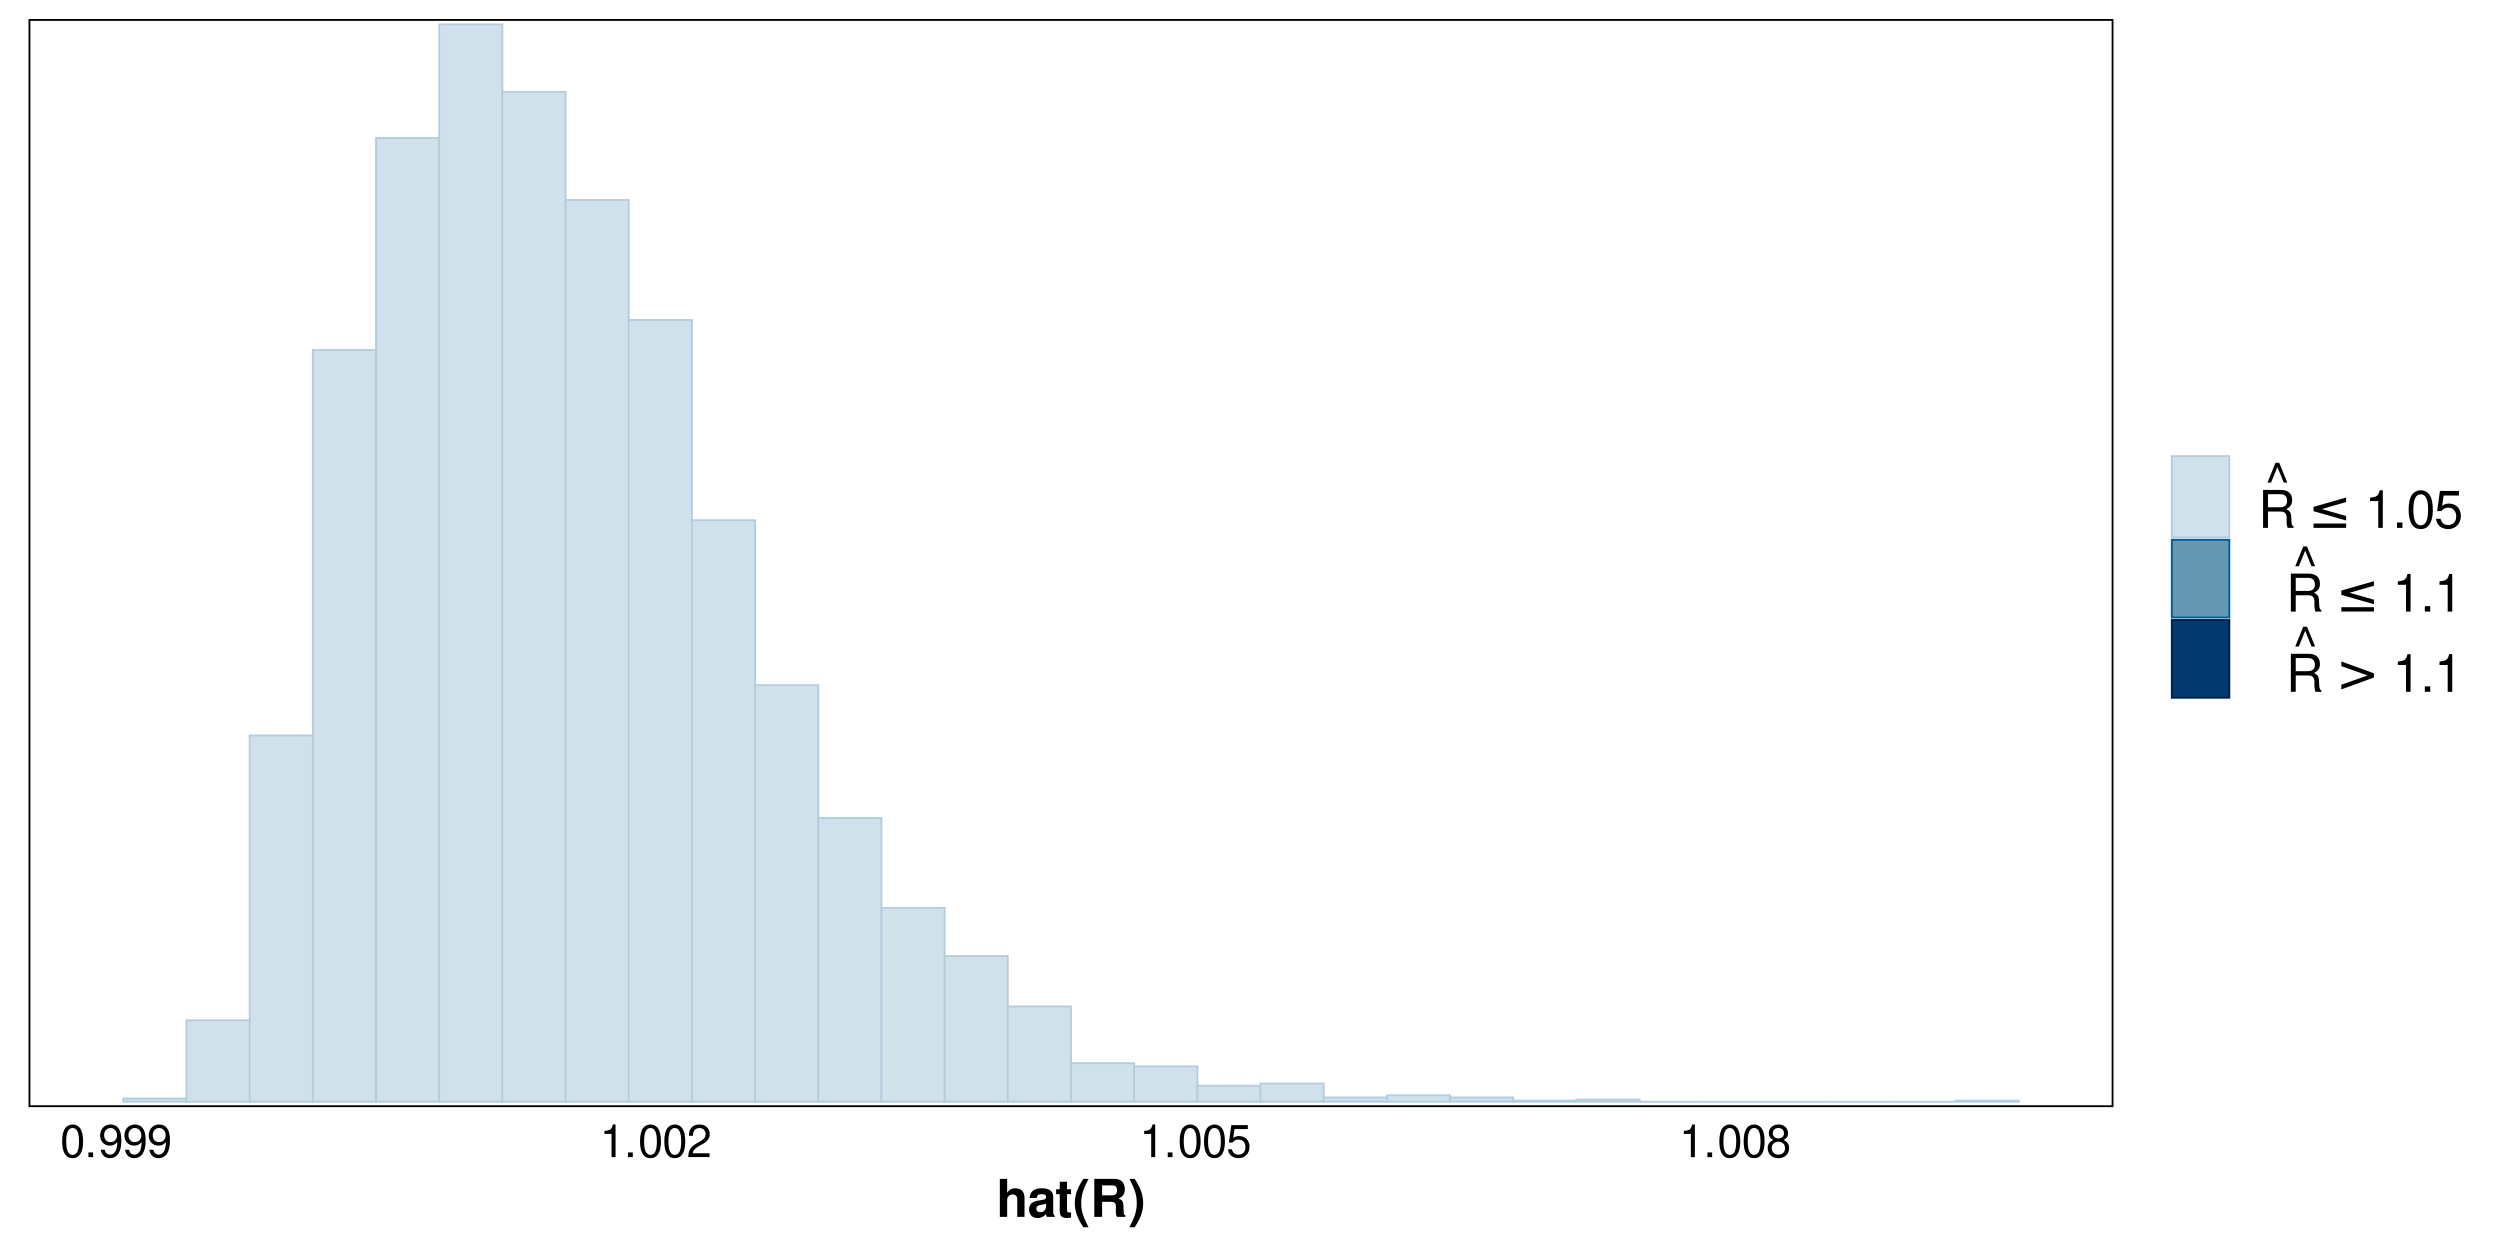
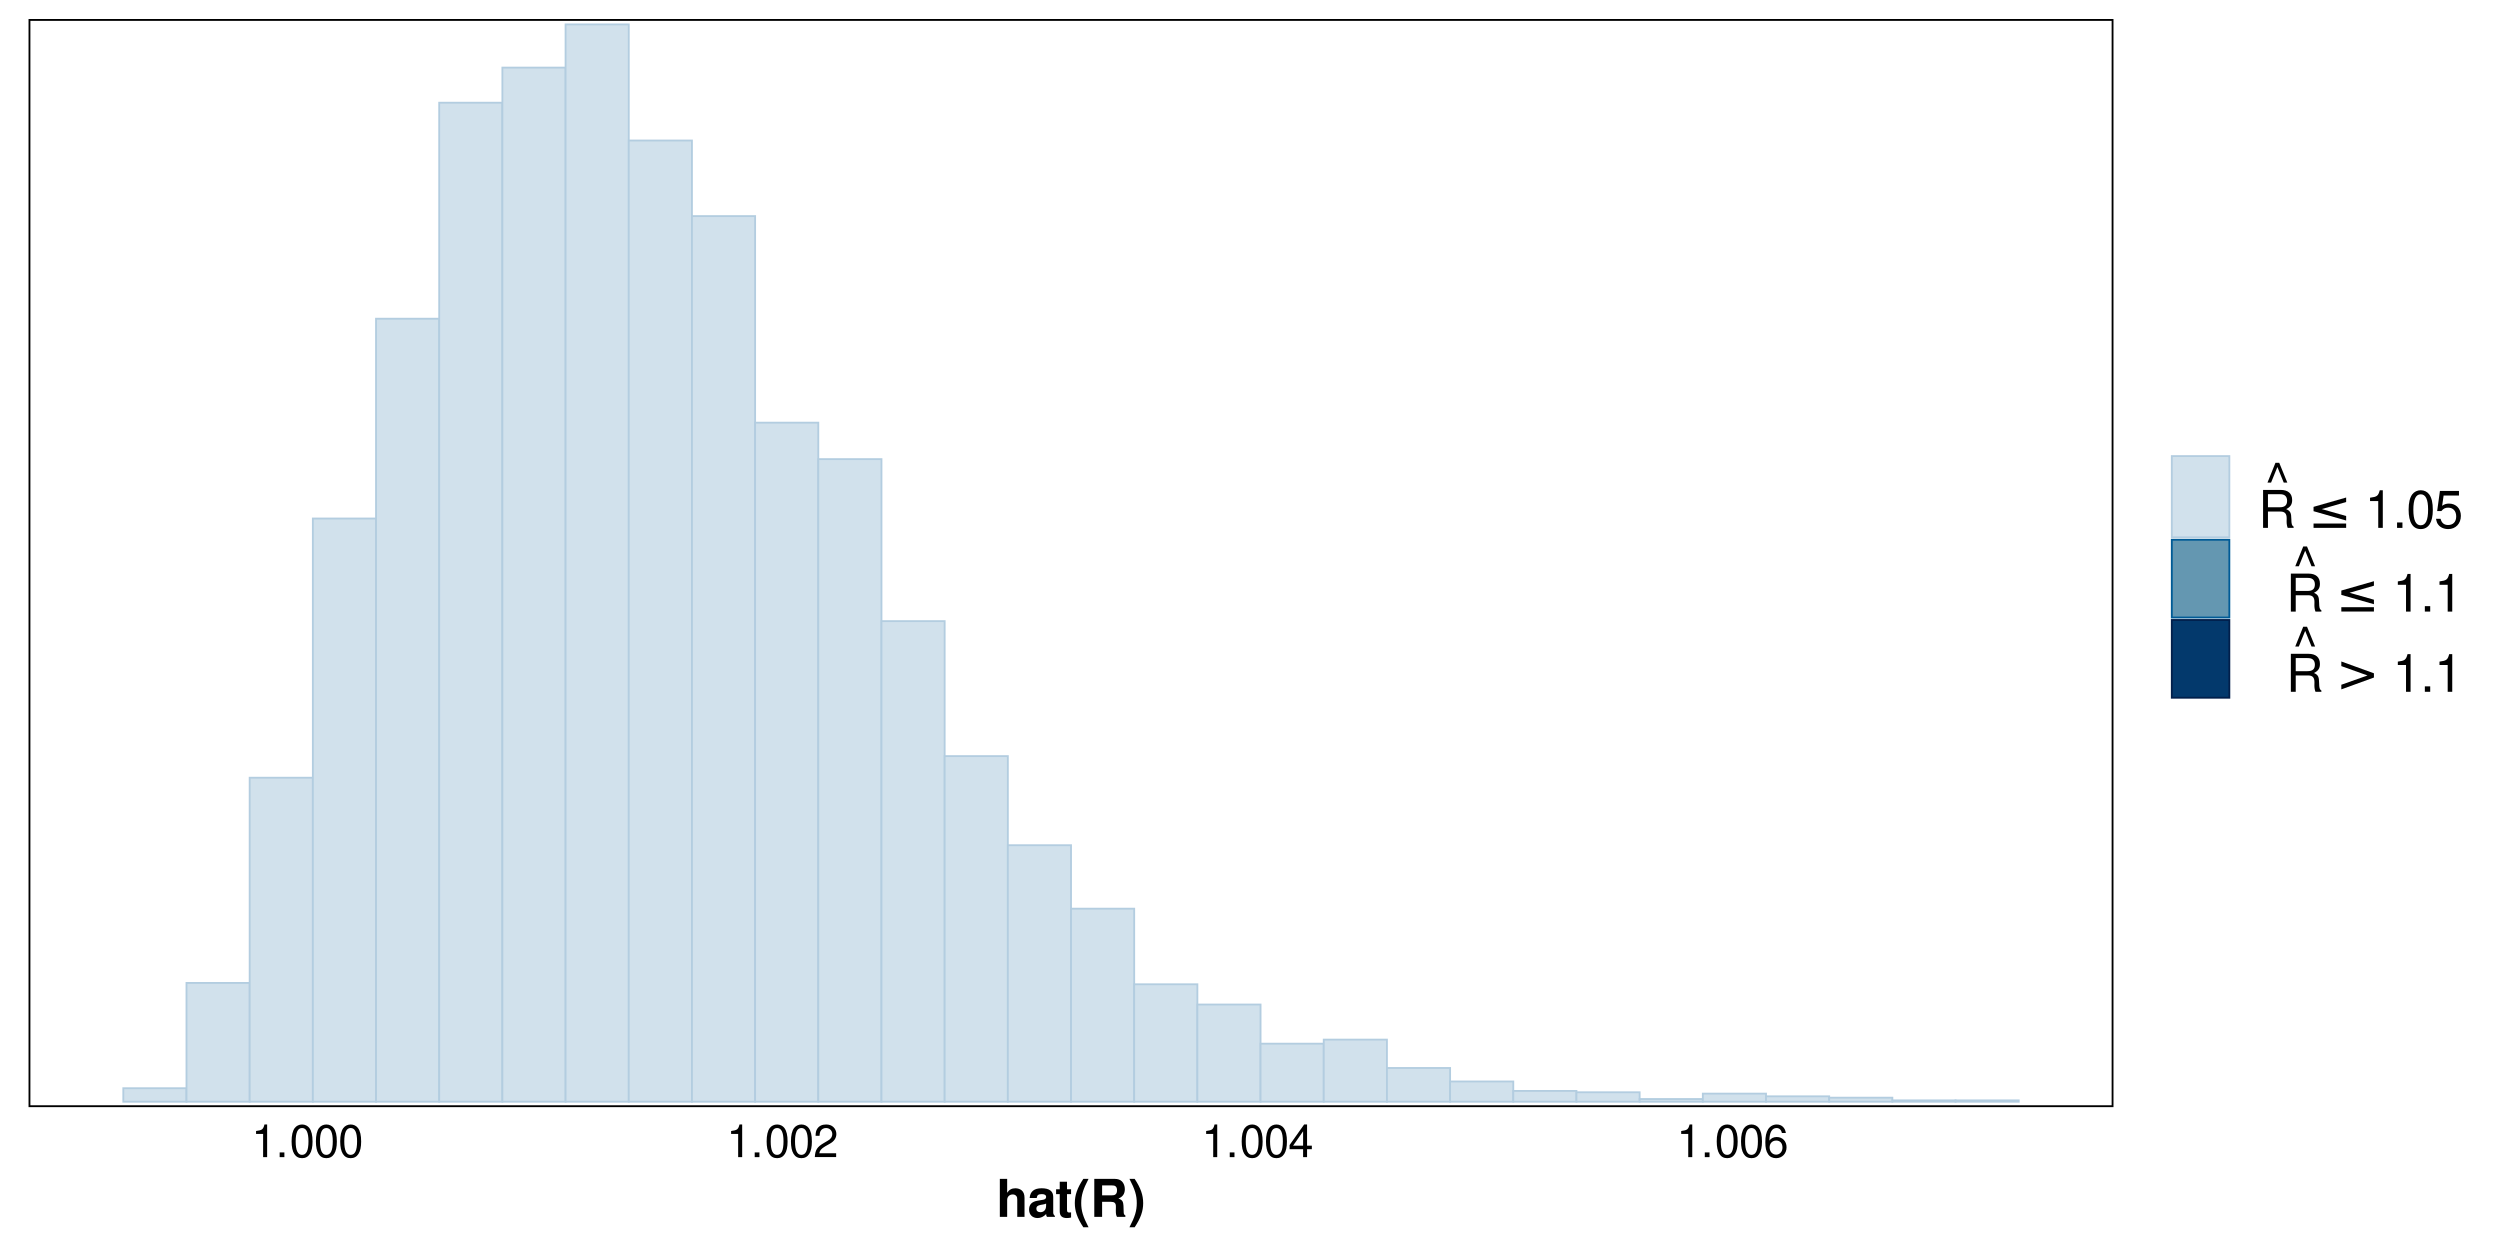
<svg xmlns="http://www.w3.org/2000/svg" xmlns:xlink="http://www.w3.org/1999/xlink" width="720pt" height="360pt" viewBox="0 0 720 360" version="1.1">
  <defs>
    <g>
      <symbol overflow="visible" id="glyph0-0">
        <path style="stroke:none;" d="" />
      </symbol>
      <symbol overflow="visible" id="glyph0-1">
-         <path style="stroke:none;" d="M 3.578 -9.406 C 2.719 -9.406 1.938 -9.016 1.453 -8.375 C 0.859 -7.547 0.562 -6.297 0.562 -4.547 C 0.562 -1.375 1.594 0.297 3.578 0.297 C 5.531 0.297 6.594 -1.375 6.594 -4.469 C 6.594 -6.297 6.312 -7.516 5.688 -8.375 C 5.219 -9.016 4.453 -9.406 3.578 -9.406 Z M 3.578 -8.391 C 4.812 -8.391 5.422 -7.125 5.422 -4.578 C 5.422 -1.891 4.828 -0.656 3.547 -0.656 C 2.344 -0.656 1.734 -1.953 1.734 -4.531 C 1.734 -7.125 2.344 -8.391 3.578 -8.391 Z M 3.578 -8.391 " />
+         <path style="stroke:none;" d="M 3.359 -6.688 L 3.359 0 L 4.516 0 L 4.516 -9.406 L 3.75 -9.406 C 3.359 -7.953 3.094 -7.766 1.328 -7.531 L 1.328 -6.688 Z M 3.359 -6.688 " />
      </symbol>
      <symbol overflow="visible" id="glyph0-2">
        <path style="stroke:none;" d="M 2.484 -1.359 L 1.125 -1.359 L 1.125 0 L 2.484 0 Z M 2.484 -1.359 " />
      </symbol>
      <symbol overflow="visible" id="glyph0-3">
-         <path style="stroke:none;" d="M 0.688 -2.141 C 0.906 -0.609 1.891 0.297 3.297 0.297 C 4.328 0.297 5.234 -0.188 5.781 -1.047 C 6.359 -1.969 6.609 -3.109 6.609 -4.812 C 6.609 -6.391 6.391 -7.391 5.844 -8.234 C 5.328 -9 4.531 -9.406 3.516 -9.406 C 1.75 -9.406 0.5 -8.094 0.5 -6.266 C 0.5 -4.531 1.656 -3.312 3.328 -3.312 C 4.203 -3.312 4.844 -3.625 5.438 -4.344 C 5.422 -2 4.688 -0.719 3.375 -0.719 C 2.578 -0.719 2.016 -1.234 1.828 -2.141 Z M 3.5 -8.391 C 4.562 -8.391 5.375 -7.5 5.375 -6.297 C 5.375 -5.141 4.594 -4.328 3.453 -4.328 C 2.359 -4.328 1.656 -5.109 1.656 -6.359 C 1.656 -7.547 2.438 -8.391 3.5 -8.391 Z M 3.5 -8.391 " />
+         <path style="stroke:none;" d="M 3.578 -9.406 C 2.719 -9.406 1.938 -9.016 1.453 -8.375 C 0.859 -7.547 0.562 -6.297 0.562 -4.547 C 0.562 -1.375 1.594 0.297 3.578 0.297 C 5.531 0.297 6.594 -1.375 6.594 -4.469 C 6.594 -6.297 6.312 -7.516 5.688 -8.375 C 5.219 -9.016 4.453 -9.406 3.578 -9.406 Z M 3.578 -8.391 C 4.812 -8.391 5.422 -7.125 5.422 -4.578 C 5.422 -1.891 4.828 -0.656 3.547 -0.656 C 2.344 -0.656 1.734 -1.953 1.734 -4.531 C 1.734 -7.125 2.344 -8.391 3.578 -8.391 Z M 3.578 -8.391 " />
      </symbol>
      <symbol overflow="visible" id="glyph0-4">
-         <path style="stroke:none;" d="M 3.359 -6.688 L 3.359 0 L 4.516 0 L 4.516 -9.406 L 3.75 -9.406 C 3.359 -7.953 3.094 -7.766 1.328 -7.531 L 1.328 -6.688 Z M 3.359 -6.688 " />
+         <path style="stroke:none;" d="M 6.578 -1.125 L 1.734 -1.125 C 1.844 -1.906 2.266 -2.406 3.391 -3.094 L 4.688 -3.828 C 5.984 -4.531 6.641 -5.5 6.641 -6.656 C 6.641 -7.438 6.328 -8.156 5.781 -8.672 C 5.234 -9.172 4.562 -9.406 3.688 -9.406 C 2.516 -9.406 1.656 -8.984 1.141 -8.172 C 0.812 -7.688 0.672 -7.094 0.656 -6.156 L 1.797 -6.156 C 1.828 -6.781 1.906 -7.156 2.062 -7.469 C 2.359 -8.047 2.969 -8.391 3.656 -8.391 C 4.688 -8.391 5.469 -7.641 5.469 -6.625 C 5.469 -5.875 5.047 -5.219 4.219 -4.766 L 3.031 -4.062 C 1.109 -2.953 0.547 -2.062 0.438 -0.016 L 6.578 -0.016 Z M 6.578 -1.125 " />
      </symbol>
      <symbol overflow="visible" id="glyph0-5">
-         <path style="stroke:none;" d="M 6.578 -1.125 L 1.734 -1.125 C 1.844 -1.906 2.266 -2.406 3.391 -3.094 L 4.688 -3.828 C 5.984 -4.531 6.641 -5.5 6.641 -6.656 C 6.641 -7.438 6.328 -8.156 5.781 -8.672 C 5.234 -9.172 4.562 -9.406 3.688 -9.406 C 2.516 -9.406 1.656 -8.984 1.141 -8.172 C 0.812 -7.688 0.672 -7.094 0.656 -6.156 L 1.797 -6.156 C 1.828 -6.781 1.906 -7.156 2.062 -7.469 C 2.359 -8.047 2.969 -8.391 3.656 -8.391 C 4.688 -8.391 5.469 -7.641 5.469 -6.625 C 5.469 -5.875 5.047 -5.219 4.219 -4.766 L 3.031 -4.062 C 1.109 -2.953 0.547 -2.062 0.438 -0.016 L 6.578 -0.016 Z M 6.578 -1.125 " />
+         <path style="stroke:none;" d="M 4.25 -2.281 L 4.25 0 L 5.391 0 L 5.391 -2.281 L 6.766 -2.281 L 6.766 -3.297 L 5.391 -3.297 L 5.391 -9.406 L 4.547 -9.406 L 0.359 -3.484 L 0.359 -2.281 Z M 4.25 -3.297 L 1.359 -3.297 L 4.25 -7.453 Z M 4.25 -3.297 " />
      </symbol>
      <symbol overflow="visible" id="glyph0-6">
-         <path style="stroke:none;" d="M 6.188 -9.219 L 1.438 -9.219 L 0.734 -4.203 L 1.797 -4.203 C 2.328 -4.844 2.766 -5.062 3.5 -5.062 C 4.734 -5.062 5.5 -4.219 5.5 -2.844 C 5.5 -1.516 4.734 -0.719 3.484 -0.719 C 2.484 -0.719 1.875 -1.219 1.594 -2.266 L 0.453 -2.266 C 0.609 -1.516 0.734 -1.141 1.016 -0.812 C 1.531 -0.109 2.469 0.297 3.516 0.297 C 5.375 0.297 6.672 -1.047 6.672 -3 C 6.672 -4.828 5.453 -6.078 3.688 -6.078 C 3.047 -6.078 2.516 -5.906 1.984 -5.516 L 2.359 -8.094 L 6.188 -8.094 Z M 6.188 -9.219 " />
-       </symbol>
-       <symbol overflow="visible" id="glyph0-7">
-         <path style="stroke:none;" d="M 5.078 -4.953 C 6.047 -5.531 6.344 -6 6.344 -6.891 C 6.344 -8.375 5.219 -9.406 3.578 -9.406 C 1.953 -9.406 0.812 -8.375 0.812 -6.906 C 0.812 -6 1.109 -5.547 2.047 -4.953 C 1 -4.422 0.484 -3.656 0.484 -2.609 C 0.484 -0.891 1.734 0.297 3.578 0.297 C 5.391 0.297 6.672 -0.891 6.672 -2.609 C 6.672 -3.656 6.156 -4.422 5.078 -4.953 Z M 3.578 -8.391 C 4.547 -8.391 5.172 -7.797 5.172 -6.859 C 5.172 -5.984 4.531 -5.391 3.578 -5.391 C 2.594 -5.391 1.969 -5.984 1.969 -6.891 C 1.969 -7.797 2.594 -8.391 3.578 -8.391 Z M 3.578 -4.438 C 4.719 -4.438 5.5 -3.672 5.5 -2.594 C 5.5 -1.453 4.734 -0.719 3.547 -0.719 C 2.438 -0.719 1.656 -1.484 1.656 -2.578 C 1.656 -3.688 2.422 -4.438 3.578 -4.438 Z M 3.578 -4.438 " />
+         <path style="stroke:none;" d="M 6.469 -6.953 C 6.25 -8.484 5.266 -9.406 3.859 -9.406 C 2.844 -9.406 1.938 -8.906 1.391 -8.062 C 0.812 -7.141 0.562 -6 0.562 -4.297 C 0.562 -2.703 0.781 -1.703 1.344 -0.875 C 1.828 -0.109 2.641 0.297 3.656 0.297 C 5.406 0.297 6.672 -1.016 6.672 -2.844 C 6.672 -4.578 5.5 -5.797 3.844 -5.797 C 2.938 -5.797 2.219 -5.453 1.734 -4.766 C 1.734 -7.094 2.469 -8.391 3.781 -8.391 C 4.594 -8.391 5.141 -7.859 5.328 -6.953 Z M 3.703 -4.781 C 4.812 -4.781 5.5 -4 5.5 -2.75 C 5.5 -1.578 4.719 -0.719 3.672 -0.719 C 2.594 -0.719 1.797 -1.609 1.797 -2.812 C 1.797 -3.984 2.578 -4.781 3.703 -4.781 Z M 3.703 -4.781 " />
      </symbol>
      <symbol overflow="visible" id="glyph1-0">
        <path style="stroke:none;" d="" />
      </symbol>
      <symbol overflow="visible" id="glyph1-1">
        <path style="stroke:none;" d="M 1 -10.938 L 1 0 L 3.109 0 L 3.109 -4.859 C 3.109 -5.797 3.781 -6.453 4.719 -6.453 C 5.188 -6.453 5.531 -6.281 5.781 -5.953 C 5.969 -5.688 6.016 -5.453 6.016 -4.953 L 6.016 0 L 8.109 0 L 8.109 -5.438 C 8.109 -6.438 7.844 -7.156 7.297 -7.625 C 6.828 -8.016 6.156 -8.234 5.469 -8.234 C 4.438 -8.234 3.688 -7.828 3.109 -6.938 L 3.109 -10.938 Z M 1 -10.938 " />
      </symbol>
      <symbol overflow="visible" id="glyph1-2">
        <path style="stroke:none;" d="M 7.859 -0.25 C 7.5 -0.594 7.375 -0.844 7.375 -1.25 L 7.375 -5.75 C 7.375 -7.391 6.25 -8.234 4.062 -8.234 C 1.875 -8.234 0.734 -7.312 0.594 -5.438 L 2.625 -5.438 C 2.734 -6.266 3.078 -6.547 4.109 -6.547 C 4.922 -6.547 5.328 -6.266 5.328 -5.734 C 5.328 -5.453 5.188 -5.234 4.969 -5.094 C 4.688 -4.953 4.688 -4.953 3.641 -4.781 L 2.812 -4.641 C 1.203 -4.359 0.422 -3.547 0.422 -2.078 C 0.422 -0.625 1.391 0.344 2.875 0.344 C 3.781 0.344 4.594 -0.031 5.344 -0.812 C 5.344 -0.391 5.391 -0.234 5.578 0 L 7.859 0 Z M 5.328 -3.25 C 5.328 -2.047 4.719 -1.344 3.656 -1.344 C 2.953 -1.344 2.516 -1.719 2.516 -2.328 C 2.516 -2.953 2.844 -3.25 3.719 -3.438 L 4.438 -3.562 C 5 -3.672 5.078 -3.703 5.328 -3.828 Z M 5.328 -3.25 " />
      </symbol>
      <symbol overflow="visible" id="glyph1-3">
        <path style="stroke:none;" d="M 4.516 -7.938 L 3.344 -7.938 L 3.344 -10.109 L 1.25 -10.109 L 1.25 -7.938 L 0.203 -7.938 L 0.203 -6.547 L 1.25 -6.547 L 1.25 -1.562 C 1.25 -0.281 1.922 0.344 3.297 0.344 C 3.781 0.344 4.125 0.297 4.516 0.188 L 4.516 -1.297 C 4.312 -1.266 4.203 -1.25 4.031 -1.25 C 3.484 -1.25 3.344 -1.406 3.344 -2.125 L 3.344 -6.547 L 4.516 -6.547 Z M 4.516 -7.938 " />
      </symbol>
      <symbol overflow="visible" id="glyph1-4">
        <path style="stroke:none;" d="M 3.047 -10.938 C 1.312 -8.328 0.594 -6.281 0.594 -3.969 C 0.594 -1.656 1.312 0.391 3.047 3 L 4.547 3 C 2.938 -0.094 2.438 -1.75 2.438 -3.969 C 2.438 -6.188 2.953 -7.875 4.547 -10.938 Z M 3.047 -10.938 " />
      </symbol>
      <symbol overflow="visible" id="glyph1-5">
        <path style="stroke:none;" d="M 3.453 -4.328 L 6.031 -4.328 C 7 -4.328 7.422 -3.938 7.422 -3.047 L 7.422 -2.594 C 7.406 -2.312 7.406 -2.047 7.406 -1.875 C 7.406 -0.844 7.469 -0.531 7.734 0 L 10.156 0 L 10.156 -0.406 C 9.812 -0.594 9.672 -0.828 9.672 -1.312 C 9.609 -4.531 9.562 -4.688 8.156 -5.281 C 9.391 -5.766 10 -6.641 10 -7.984 C 10 -8.844 9.703 -9.641 9.188 -10.188 C 8.688 -10.688 8 -10.938 7.062 -10.938 L 1.203 -10.938 L 1.203 0 L 3.453 0 Z M 3.453 -6.203 L 3.453 -9.062 L 6.172 -9.062 C 6.812 -9.062 7.062 -9 7.344 -8.781 C 7.625 -8.547 7.75 -8.172 7.75 -7.672 C 7.75 -7.141 7.625 -6.719 7.344 -6.5 C 7.094 -6.281 6.812 -6.203 6.172 -6.203 Z M 3.453 -6.203 " />
      </symbol>
      <symbol overflow="visible" id="glyph1-6">
        <path style="stroke:none;" d="M 1.828 3 C 3.562 0.391 4.281 -1.656 4.281 -3.953 C 4.281 -6.281 3.562 -8.328 1.828 -10.938 L 0.328 -10.938 C 1.938 -7.844 2.438 -6.188 2.438 -3.953 C 2.438 -1.75 1.922 -0.062 0.328 3 Z M 1.828 3 " />
      </symbol>
      <symbol overflow="visible" id="glyph2-0">
        <path style="stroke:none;" d="" />
      </symbol>
      <symbol overflow="visible" id="glyph2-1">
        <path style="stroke:none;" d="M 2.797 -4.703 L 6.391 -4.703 C 7.641 -4.703 8.188 -4.109 8.188 -2.766 L 8.172 -1.781 C 8.172 -1.109 8.297 -0.453 8.484 0 L 10.188 0 L 10.188 -0.344 C 9.656 -0.703 9.562 -1.094 9.531 -2.547 C 9.516 -4.344 9.219 -4.891 8.047 -5.406 C 9.266 -6.016 9.766 -6.75 9.766 -8.016 C 9.766 -9.906 8.594 -10.938 6.438 -10.938 L 1.391 -10.938 L 1.391 0 L 2.797 0 Z M 2.797 -5.938 L 2.797 -9.703 L 6.172 -9.703 C 6.938 -9.703 7.391 -9.578 7.734 -9.281 C 8.109 -8.969 8.312 -8.469 8.312 -7.828 C 8.312 -6.531 7.656 -5.938 6.172 -5.938 Z M 2.797 -5.938 " />
      </symbol>
      <symbol overflow="visible" id="glyph2-2">
        <path style="stroke:none;" d="M 2.953 -10.641 L 0.656 -4.938 L 1.688 -4.938 L 3.516 -9.438 L 5.344 -4.938 L 6.375 -4.938 L 4.047 -10.641 Z M 2.953 -10.641 " />
      </symbol>
      <symbol overflow="visible" id="glyph2-3">
        <path style="stroke:none;" d="M 3.891 -7.719 L 3.891 0 L 5.203 0 L 5.203 -10.844 L 4.328 -10.844 C 3.875 -9.188 3.562 -8.953 1.531 -8.688 L 1.531 -7.719 Z M 3.891 -7.719 " />
      </symbol>
      <symbol overflow="visible" id="glyph2-4">
        <path style="stroke:none;" d="M 2.859 -1.562 L 1.312 -1.562 L 1.312 0 L 2.859 0 Z M 2.859 -1.562 " />
      </symbol>
      <symbol overflow="visible" id="glyph2-5">
        <path style="stroke:none;" d="M 4.125 -10.844 C 3.141 -10.844 2.234 -10.391 1.688 -9.656 C 0.984 -8.703 0.641 -7.266 0.641 -5.25 C 0.641 -1.594 1.844 0.344 4.125 0.344 C 6.375 0.344 7.609 -1.594 7.609 -5.156 C 7.609 -7.266 7.281 -8.672 6.562 -9.656 C 6.016 -10.406 5.125 -10.844 4.125 -10.844 Z M 4.125 -9.672 C 5.547 -9.672 6.25 -8.219 6.25 -5.281 C 6.25 -2.188 5.562 -0.75 4.094 -0.75 C 2.703 -0.75 2 -2.25 2 -5.234 C 2 -8.219 2.703 -9.672 4.125 -9.672 Z M 4.125 -9.672 " />
      </symbol>
      <symbol overflow="visible" id="glyph2-6">
        <path style="stroke:none;" d="M 7.141 -10.641 L 1.656 -10.641 L 0.859 -4.844 L 2.062 -4.844 C 2.688 -5.578 3.188 -5.828 4.031 -5.828 C 5.453 -5.828 6.344 -4.859 6.344 -3.281 C 6.344 -1.75 5.453 -0.828 4.016 -0.828 C 2.859 -0.828 2.156 -1.406 1.844 -2.609 L 0.531 -2.609 C 0.703 -1.734 0.859 -1.312 1.172 -0.938 C 1.766 -0.125 2.844 0.344 4.047 0.344 C 6.188 0.344 7.688 -1.219 7.688 -3.469 C 7.688 -5.562 6.297 -7 4.266 -7 C 3.516 -7 2.906 -6.812 2.297 -6.359 L 2.719 -9.328 L 7.141 -9.328 Z M 7.141 -10.641 " />
      </symbol>
      <symbol overflow="visible" id="glyph3-0">
        <path style="stroke:none;" d="M 0.75 2.656 L 0.75 -10.578 L 8.25 -10.578 L 8.25 2.656 Z M 1.594 1.812 L 7.406 1.812 L 7.406 -9.734 L 1.594 -9.734 Z M 1.594 1.812 " />
      </symbol>
      <symbol overflow="visible" id="glyph3-1">
        <path style="stroke:none;" d="M 10.984 -7.438 L 3.953 -5.406 L 10.984 -3.406 L 10.984 -2.109 L 1.594 -4.797 L 1.594 -6.047 L 10.984 -8.734 Z M 1.594 -1.25 L 10.984 -1.25 L 10.984 0 L 1.594 0 Z M 1.594 -1.25 " />
      </symbol>
      <symbol overflow="visible" id="glyph3-2">
        <path style="stroke:none;" d="M 1.594 -7.391 L 1.594 -8.719 L 10.984 -5.312 L 10.984 -4.094 L 1.594 -0.688 L 1.594 -2.016 L 9.141 -4.688 Z M 1.594 -7.391 " />
      </symbol>
    </g>
    <clipPath id="clip1">
      <path d="M 8.219 5.48 L 608.684 5.48 L 608.684 318.852 L 8.219 318.852 Z M 8.219 5.48 " />
    </clipPath>
  </defs>
  <g id="surface215">
-     <path style="fill-rule:nonzero;fill:rgb(81.961%,88.235%,92.549%);fill-opacity:1;stroke-width:0.533;stroke-linecap:butt;stroke-linejoin:miter;stroke:rgb(70.196%,80.392%,87.843%);stroke-opacity:1;stroke-miterlimit:10;" d="M 35.512 317.297 L 53.707 317.297 L 53.707 316.371 L 35.512 316.371 Z M 35.512 317.297 " />
-     <path style="fill-rule:nonzero;fill:rgb(81.961%,88.235%,92.549%);fill-opacity:1;stroke-width:0.533;stroke-linecap:butt;stroke-linejoin:miter;stroke:rgb(70.196%,80.392%,87.843%);stroke-opacity:1;stroke-miterlimit:10;" d="M 53.711 317.297 L 71.906 317.297 L 71.906 293.855 L 53.711 293.855 Z M 53.711 317.297 " />
-     <path style="fill-rule:nonzero;fill:rgb(81.961%,88.235%,92.549%);fill-opacity:1;stroke-width:0.533;stroke-linecap:butt;stroke-linejoin:miter;stroke:rgb(70.196%,80.392%,87.843%);stroke-opacity:1;stroke-miterlimit:10;" d="M 71.906 317.297 L 90.102 317.297 L 90.102 211.82 L 71.906 211.82 Z M 71.906 317.297 " />
-     <path style="fill-rule:nonzero;fill:rgb(81.961%,88.235%,92.549%);fill-opacity:1;stroke-width:0.533;stroke-linecap:butt;stroke-linejoin:miter;stroke:rgb(70.196%,80.392%,87.843%);stroke-opacity:1;stroke-miterlimit:10;" d="M 90.102 317.297 L 108.297 317.297 L 108.297 100.789 L 90.102 100.789 Z M 90.102 317.297 " />
-     <path style="fill-rule:nonzero;fill:rgb(81.961%,88.235%,92.549%);fill-opacity:1;stroke-width:0.533;stroke-linecap:butt;stroke-linejoin:miter;stroke:rgb(70.196%,80.392%,87.843%);stroke-opacity:1;stroke-miterlimit:10;" d="M 108.297 317.297 L 126.492 317.297 L 126.492 39.723 L 108.297 39.723 Z M 108.297 317.297 " />
-     <path style="fill-rule:nonzero;fill:rgb(81.961%,88.235%,92.549%);fill-opacity:1;stroke-width:0.533;stroke-linecap:butt;stroke-linejoin:miter;stroke:rgb(70.196%,80.392%,87.843%);stroke-opacity:1;stroke-miterlimit:10;" d="M 126.492 317.297 L 144.688 317.297 L 144.688 7.031 L 126.492 7.031 Z M 126.492 317.297 " />
-     <path style="fill-rule:nonzero;fill:rgb(81.961%,88.235%,92.549%);fill-opacity:1;stroke-width:0.533;stroke-linecap:butt;stroke-linejoin:miter;stroke:rgb(70.196%,80.392%,87.843%);stroke-opacity:1;stroke-miterlimit:10;" d="M 144.688 317.297 L 162.883 317.297 L 162.883 26.461 L 144.688 26.461 Z M 144.688 317.297 " />
-     <path style="fill-rule:nonzero;fill:rgb(81.961%,88.235%,92.549%);fill-opacity:1;stroke-width:0.533;stroke-linecap:butt;stroke-linejoin:miter;stroke:rgb(70.196%,80.392%,87.843%);stroke-opacity:1;stroke-miterlimit:10;" d="M 162.887 317.297 L 181.082 317.297 L 181.082 57.609 L 162.887 57.609 Z M 162.887 317.297 " />
-     <path style="fill-rule:nonzero;fill:rgb(81.961%,88.235%,92.549%);fill-opacity:1;stroke-width:0.533;stroke-linecap:butt;stroke-linejoin:miter;stroke:rgb(70.196%,80.392%,87.843%);stroke-opacity:1;stroke-miterlimit:10;" d="M 181.082 317.297 L 199.277 317.297 L 199.277 92.152 L 181.082 92.152 Z M 181.082 317.297 " />
-     <path style="fill-rule:nonzero;fill:rgb(81.961%,88.235%,92.549%);fill-opacity:1;stroke-width:0.533;stroke-linecap:butt;stroke-linejoin:miter;stroke:rgb(70.196%,80.392%,87.843%);stroke-opacity:1;stroke-miterlimit:10;" d="M 199.277 317.297 L 217.473 317.297 L 217.473 149.828 L 199.277 149.828 Z M 199.277 317.297 " />
-     <path style="fill-rule:nonzero;fill:rgb(81.961%,88.235%,92.549%);fill-opacity:1;stroke-width:0.533;stroke-linecap:butt;stroke-linejoin:miter;stroke:rgb(70.196%,80.392%,87.843%);stroke-opacity:1;stroke-miterlimit:10;" d="M 217.473 317.297 L 235.668 317.297 L 235.668 197.324 L 217.473 197.324 Z M 217.473 317.297 " />
-     <path style="fill-rule:nonzero;fill:rgb(81.961%,88.235%,92.549%);fill-opacity:1;stroke-width:0.533;stroke-linecap:butt;stroke-linejoin:miter;stroke:rgb(70.196%,80.392%,87.843%);stroke-opacity:1;stroke-miterlimit:10;" d="M 235.668 317.297 L 253.863 317.297 L 253.863 235.566 L 235.668 235.566 Z M 235.668 317.297 " />
-     <path style="fill-rule:nonzero;fill:rgb(81.961%,88.235%,92.549%);fill-opacity:1;stroke-width:0.533;stroke-linecap:butt;stroke-linejoin:miter;stroke:rgb(70.196%,80.392%,87.843%);stroke-opacity:1;stroke-miterlimit:10;" d="M 253.863 317.297 L 272.059 317.297 L 272.059 261.473 L 253.863 261.473 Z M 253.863 317.297 " />
-     <path style="fill-rule:nonzero;fill:rgb(81.961%,88.235%,92.549%);fill-opacity:1;stroke-width:0.533;stroke-linecap:butt;stroke-linejoin:miter;stroke:rgb(70.196%,80.392%,87.843%);stroke-opacity:1;stroke-miterlimit:10;" d="M 272.062 317.297 L 290.258 317.297 L 290.258 275.352 L 272.062 275.352 Z M 272.062 317.297 " />
-     <path style="fill-rule:nonzero;fill:rgb(81.961%,88.235%,92.549%);fill-opacity:1;stroke-width:0.533;stroke-linecap:butt;stroke-linejoin:miter;stroke:rgb(70.196%,80.392%,87.843%);stroke-opacity:1;stroke-miterlimit:10;" d="M 290.258 317.297 L 308.453 317.297 L 308.453 289.848 L 290.258 289.848 Z M 290.258 317.297 " />
-     <path style="fill-rule:nonzero;fill:rgb(81.961%,88.235%,92.549%);fill-opacity:1;stroke-width:0.533;stroke-linecap:butt;stroke-linejoin:miter;stroke:rgb(70.196%,80.392%,87.843%);stroke-opacity:1;stroke-miterlimit:10;" d="M 308.453 317.297 L 326.648 317.297 L 326.648 306.195 L 308.453 306.195 Z M 308.453 317.297 " />
-     <path style="fill-rule:nonzero;fill:rgb(81.961%,88.235%,92.549%);fill-opacity:1;stroke-width:0.533;stroke-linecap:butt;stroke-linejoin:miter;stroke:rgb(70.196%,80.392%,87.843%);stroke-opacity:1;stroke-miterlimit:10;" d="M 326.648 317.297 L 344.844 317.297 L 344.844 307.117 L 326.648 307.117 Z M 326.648 317.297 " />
-     <path style="fill-rule:nonzero;fill:rgb(81.961%,88.235%,92.549%);fill-opacity:1;stroke-width:0.533;stroke-linecap:butt;stroke-linejoin:miter;stroke:rgb(70.196%,80.392%,87.843%);stroke-opacity:1;stroke-miterlimit:10;" d="M 344.844 317.297 L 363.039 317.297 L 363.039 312.672 L 344.844 312.672 Z M 344.844 317.297 " />
-     <path style="fill-rule:nonzero;fill:rgb(81.961%,88.235%,92.549%);fill-opacity:1;stroke-width:0.533;stroke-linecap:butt;stroke-linejoin:miter;stroke:rgb(70.196%,80.392%,87.843%);stroke-opacity:1;stroke-miterlimit:10;" d="M 363.039 317.297 L 381.234 317.297 L 381.234 312.055 L 363.039 312.055 Z M 363.039 317.297 " />
-     <path style="fill-rule:nonzero;fill:rgb(81.961%,88.235%,92.549%);fill-opacity:1;stroke-width:0.533;stroke-linecap:butt;stroke-linejoin:miter;stroke:rgb(70.196%,80.392%,87.843%);stroke-opacity:1;stroke-miterlimit:10;" d="M 381.238 317.297 L 399.434 317.297 L 399.434 316.062 L 381.238 316.062 Z M 381.238 317.297 " />
-     <path style="fill-rule:nonzero;fill:rgb(81.961%,88.235%,92.549%);fill-opacity:1;stroke-width:0.533;stroke-linecap:butt;stroke-linejoin:miter;stroke:rgb(70.196%,80.392%,87.843%);stroke-opacity:1;stroke-miterlimit:10;" d="M 399.434 317.297 L 417.629 317.297 L 417.629 315.445 L 399.434 315.445 Z M 399.434 317.297 " />
-     <path style="fill-rule:nonzero;fill:rgb(81.961%,88.235%,92.549%);fill-opacity:1;stroke-width:0.533;stroke-linecap:butt;stroke-linejoin:miter;stroke:rgb(70.196%,80.392%,87.843%);stroke-opacity:1;stroke-miterlimit:10;" d="M 417.629 317.297 L 435.824 317.297 L 435.824 316.062 L 417.629 316.062 Z M 417.629 317.297 " />
-     <path style="fill-rule:nonzero;fill:rgb(81.961%,88.235%,92.549%);fill-opacity:1;stroke-width:0.533;stroke-linecap:butt;stroke-linejoin:miter;stroke:rgb(70.196%,80.392%,87.843%);stroke-opacity:1;stroke-miterlimit:10;" d="M 435.824 317.297 L 454.02 317.297 L 454.02 316.988 L 435.824 316.988 Z M 435.824 317.297 " />
-     <path style="fill-rule:nonzero;fill:rgb(81.961%,88.235%,92.549%);fill-opacity:1;stroke-width:0.533;stroke-linecap:butt;stroke-linejoin:miter;stroke:rgb(70.196%,80.392%,87.843%);stroke-opacity:1;stroke-miterlimit:10;" d="M 454.02 317.297 L 472.215 317.297 L 472.215 316.68 L 454.02 316.68 Z M 454.02 317.297 " />
-     <path style="fill:none;stroke-width:0.533;stroke-linecap:butt;stroke-linejoin:miter;stroke:rgb(70.196%,80.392%,87.843%);stroke-opacity:1;stroke-miterlimit:10;" d="M 472.215 317.297 L 490.41 317.297 Z M 472.215 317.297 " />
-     <path style="fill:none;stroke-width:0.533;stroke-linecap:butt;stroke-linejoin:miter;stroke:rgb(70.196%,80.392%,87.843%);stroke-opacity:1;stroke-miterlimit:10;" d="M 490.414 317.297 L 508.609 317.297 Z M 490.414 317.297 " />
-     <path style="fill:none;stroke-width:0.533;stroke-linecap:butt;stroke-linejoin:miter;stroke:rgb(70.196%,80.392%,87.843%);stroke-opacity:1;stroke-miterlimit:10;" d="M 508.609 317.297 L 526.805 317.297 Z M 508.609 317.297 " />
-     <path style="fill:none;stroke-width:0.533;stroke-linecap:butt;stroke-linejoin:miter;stroke:rgb(70.196%,80.392%,87.843%);stroke-opacity:1;stroke-miterlimit:10;" d="M 526.805 317.297 L 545 317.297 Z M 526.805 317.297 " />
-     <path style="fill:none;stroke-width:0.533;stroke-linecap:butt;stroke-linejoin:miter;stroke:rgb(70.196%,80.392%,87.843%);stroke-opacity:1;stroke-miterlimit:10;" d="M 545 317.297 L 563.195 317.297 Z M 545 317.297 " />
-     <path style="fill-rule:nonzero;fill:rgb(81.961%,88.235%,92.549%);fill-opacity:1;stroke-width:0.533;stroke-linecap:butt;stroke-linejoin:miter;stroke:rgb(70.196%,80.392%,87.843%);stroke-opacity:1;stroke-miterlimit:10;" d="M 563.195 317.297 L 581.391 317.297 L 581.391 316.988 L 563.195 316.988 Z M 563.195 317.297 " />
+     <path style="fill-rule:nonzero;fill:rgb(81.961%,88.235%,92.549%);fill-opacity:1;stroke-width:0.533;stroke-linecap:butt;stroke-linejoin:miter;stroke:rgb(70.196%,80.392%,87.843%);stroke-opacity:1;stroke-miterlimit:10;" d="M 35.512 317.297 L 53.707 317.297 L 53.707 313.41 L 35.512 313.41 Z M 35.512 317.297 " />
+     <path style="fill-rule:nonzero;fill:rgb(81.961%,88.235%,92.549%);fill-opacity:1;stroke-width:0.533;stroke-linecap:butt;stroke-linejoin:miter;stroke:rgb(70.196%,80.392%,87.843%);stroke-opacity:1;stroke-miterlimit:10;" d="M 53.711 317.297 L 71.906 317.297 L 71.906 283.082 L 53.711 283.082 Z M 53.711 317.297 " />
+     <path style="fill-rule:nonzero;fill:rgb(81.961%,88.235%,92.549%);fill-opacity:1;stroke-width:0.533;stroke-linecap:butt;stroke-linejoin:miter;stroke:rgb(70.196%,80.392%,87.843%);stroke-opacity:1;stroke-miterlimit:10;" d="M 71.906 317.297 L 90.102 317.297 L 90.102 223.984 L 71.906 223.984 Z M 71.906 317.297 " />
+     <path style="fill-rule:nonzero;fill:rgb(81.961%,88.235%,92.549%);fill-opacity:1;stroke-width:0.533;stroke-linecap:butt;stroke-linejoin:miter;stroke:rgb(70.196%,80.392%,87.843%);stroke-opacity:1;stroke-miterlimit:10;" d="M 90.102 317.297 L 108.297 317.297 L 108.297 149.332 L 90.102 149.332 Z M 90.102 317.297 " />
+     <path style="fill-rule:nonzero;fill:rgb(81.961%,88.235%,92.549%);fill-opacity:1;stroke-width:0.533;stroke-linecap:butt;stroke-linejoin:miter;stroke:rgb(70.196%,80.392%,87.843%);stroke-opacity:1;stroke-miterlimit:10;" d="M 108.297 317.297 L 126.492 317.297 L 126.492 91.789 L 108.297 91.789 Z M 108.297 317.297 " />
+     <path style="fill-rule:nonzero;fill:rgb(81.961%,88.235%,92.549%);fill-opacity:1;stroke-width:0.533;stroke-linecap:butt;stroke-linejoin:miter;stroke:rgb(70.196%,80.392%,87.843%);stroke-opacity:1;stroke-miterlimit:10;" d="M 126.492 317.297 L 144.688 317.297 L 144.688 29.582 L 126.492 29.582 Z M 126.492 317.297 " />
+     <path style="fill-rule:nonzero;fill:rgb(81.961%,88.235%,92.549%);fill-opacity:1;stroke-width:0.533;stroke-linecap:butt;stroke-linejoin:miter;stroke:rgb(70.196%,80.392%,87.843%);stroke-opacity:1;stroke-miterlimit:10;" d="M 144.688 317.297 L 162.883 317.297 L 162.883 19.473 L 144.688 19.473 Z M 144.688 317.297 " />
+     <path style="fill-rule:nonzero;fill:rgb(81.961%,88.235%,92.549%);fill-opacity:1;stroke-width:0.533;stroke-linecap:butt;stroke-linejoin:miter;stroke:rgb(70.196%,80.392%,87.843%);stroke-opacity:1;stroke-miterlimit:10;" d="M 162.887 317.297 L 181.082 317.297 L 181.082 7.031 L 162.887 7.031 Z M 162.887 317.297 " />
+     <path style="fill-rule:nonzero;fill:rgb(81.961%,88.235%,92.549%);fill-opacity:1;stroke-width:0.533;stroke-linecap:butt;stroke-linejoin:miter;stroke:rgb(70.196%,80.392%,87.843%);stroke-opacity:1;stroke-miterlimit:10;" d="M 181.082 317.297 L 199.277 317.297 L 199.277 40.469 L 181.082 40.469 Z M 181.082 317.297 " />
+     <path style="fill-rule:nonzero;fill:rgb(81.961%,88.235%,92.549%);fill-opacity:1;stroke-width:0.533;stroke-linecap:butt;stroke-linejoin:miter;stroke:rgb(70.196%,80.392%,87.843%);stroke-opacity:1;stroke-miterlimit:10;" d="M 199.277 317.297 L 217.473 317.297 L 217.473 62.238 L 199.277 62.238 Z M 199.277 317.297 " />
+     <path style="fill-rule:nonzero;fill:rgb(81.961%,88.235%,92.549%);fill-opacity:1;stroke-width:0.533;stroke-linecap:butt;stroke-linejoin:miter;stroke:rgb(70.196%,80.392%,87.843%);stroke-opacity:1;stroke-miterlimit:10;" d="M 217.473 317.297 L 235.668 317.297 L 235.668 121.727 L 217.473 121.727 Z M 217.473 317.297 " />
+     <path style="fill-rule:nonzero;fill:rgb(81.961%,88.235%,92.549%);fill-opacity:1;stroke-width:0.533;stroke-linecap:butt;stroke-linejoin:miter;stroke:rgb(70.196%,80.392%,87.843%);stroke-opacity:1;stroke-miterlimit:10;" d="M 235.668 317.297 L 253.863 317.297 L 253.863 132.227 L 235.668 132.227 Z M 235.668 317.297 " />
+     <path style="fill-rule:nonzero;fill:rgb(81.961%,88.235%,92.549%);fill-opacity:1;stroke-width:0.533;stroke-linecap:butt;stroke-linejoin:miter;stroke:rgb(70.196%,80.392%,87.843%);stroke-opacity:1;stroke-miterlimit:10;" d="M 253.863 317.297 L 272.059 317.297 L 272.059 178.883 L 253.863 178.883 Z M 253.863 317.297 " />
+     <path style="fill-rule:nonzero;fill:rgb(81.961%,88.235%,92.549%);fill-opacity:1;stroke-width:0.533;stroke-linecap:butt;stroke-linejoin:miter;stroke:rgb(70.196%,80.392%,87.843%);stroke-opacity:1;stroke-miterlimit:10;" d="M 272.062 317.297 L 290.258 317.297 L 290.258 217.762 L 272.062 217.762 Z M 272.062 317.297 " />
+     <path style="fill-rule:nonzero;fill:rgb(81.961%,88.235%,92.549%);fill-opacity:1;stroke-width:0.533;stroke-linecap:butt;stroke-linejoin:miter;stroke:rgb(70.196%,80.392%,87.843%);stroke-opacity:1;stroke-miterlimit:10;" d="M 290.258 317.297 L 308.453 317.297 L 308.453 243.422 L 290.258 243.422 Z M 290.258 317.297 " />
+     <path style="fill-rule:nonzero;fill:rgb(81.961%,88.235%,92.549%);fill-opacity:1;stroke-width:0.533;stroke-linecap:butt;stroke-linejoin:miter;stroke:rgb(70.196%,80.392%,87.843%);stroke-opacity:1;stroke-miterlimit:10;" d="M 308.453 317.297 L 326.648 317.297 L 326.648 261.699 L 308.453 261.699 Z M 308.453 317.297 " />
+     <path style="fill-rule:nonzero;fill:rgb(81.961%,88.235%,92.549%);fill-opacity:1;stroke-width:0.533;stroke-linecap:butt;stroke-linejoin:miter;stroke:rgb(70.196%,80.392%,87.843%);stroke-opacity:1;stroke-miterlimit:10;" d="M 326.648 317.297 L 344.844 317.297 L 344.844 283.473 L 326.648 283.473 Z M 326.648 317.297 " />
+     <path style="fill-rule:nonzero;fill:rgb(81.961%,88.235%,92.549%);fill-opacity:1;stroke-width:0.533;stroke-linecap:butt;stroke-linejoin:miter;stroke:rgb(70.196%,80.392%,87.843%);stroke-opacity:1;stroke-miterlimit:10;" d="M 344.844 317.297 L 363.039 317.297 L 363.039 289.305 L 344.844 289.305 Z M 344.844 317.297 " />
+     <path style="fill-rule:nonzero;fill:rgb(81.961%,88.235%,92.549%);fill-opacity:1;stroke-width:0.533;stroke-linecap:butt;stroke-linejoin:miter;stroke:rgb(70.196%,80.392%,87.843%);stroke-opacity:1;stroke-miterlimit:10;" d="M 363.039 317.297 L 381.234 317.297 L 381.234 300.578 L 363.039 300.578 Z M 363.039 317.297 " />
+     <path style="fill-rule:nonzero;fill:rgb(81.961%,88.235%,92.549%);fill-opacity:1;stroke-width:0.533;stroke-linecap:butt;stroke-linejoin:miter;stroke:rgb(70.196%,80.392%,87.843%);stroke-opacity:1;stroke-miterlimit:10;" d="M 381.238 317.297 L 399.434 317.297 L 399.434 299.41 L 381.238 299.41 Z M 381.238 317.297 " />
+     <path style="fill-rule:nonzero;fill:rgb(81.961%,88.235%,92.549%);fill-opacity:1;stroke-width:0.533;stroke-linecap:butt;stroke-linejoin:miter;stroke:rgb(70.196%,80.392%,87.843%);stroke-opacity:1;stroke-miterlimit:10;" d="M 399.434 317.297 L 417.629 317.297 L 417.629 307.578 L 399.434 307.578 Z M 399.434 317.297 " />
+     <path style="fill-rule:nonzero;fill:rgb(81.961%,88.235%,92.549%);fill-opacity:1;stroke-width:0.533;stroke-linecap:butt;stroke-linejoin:miter;stroke:rgb(70.196%,80.392%,87.843%);stroke-opacity:1;stroke-miterlimit:10;" d="M 417.629 317.297 L 435.824 317.297 L 435.824 311.465 L 417.629 311.465 Z M 417.629 317.297 " />
+     <path style="fill-rule:nonzero;fill:rgb(81.961%,88.235%,92.549%);fill-opacity:1;stroke-width:0.533;stroke-linecap:butt;stroke-linejoin:miter;stroke:rgb(70.196%,80.392%,87.843%);stroke-opacity:1;stroke-miterlimit:10;" d="M 435.824 317.297 L 454.02 317.297 L 454.02 314.188 L 435.824 314.188 Z M 435.824 317.297 " />
+     <path style="fill-rule:nonzero;fill:rgb(81.961%,88.235%,92.549%);fill-opacity:1;stroke-width:0.533;stroke-linecap:butt;stroke-linejoin:miter;stroke:rgb(70.196%,80.392%,87.843%);stroke-opacity:1;stroke-miterlimit:10;" d="M 454.02 317.297 L 472.215 317.297 L 472.215 314.574 L 454.02 314.574 Z M 454.02 317.297 " />
+     <path style="fill-rule:nonzero;fill:rgb(81.961%,88.235%,92.549%);fill-opacity:1;stroke-width:0.533;stroke-linecap:butt;stroke-linejoin:miter;stroke:rgb(70.196%,80.392%,87.843%);stroke-opacity:1;stroke-miterlimit:10;" d="M 472.215 317.297 L 490.41 317.297 L 490.41 316.52 L 472.215 316.52 Z M 472.215 317.297 " />
+     <path style="fill-rule:nonzero;fill:rgb(81.961%,88.235%,92.549%);fill-opacity:1;stroke-width:0.533;stroke-linecap:butt;stroke-linejoin:miter;stroke:rgb(70.196%,80.392%,87.843%);stroke-opacity:1;stroke-miterlimit:10;" d="M 490.414 317.297 L 508.609 317.297 L 508.609 314.965 L 490.414 314.965 Z M 490.414 317.297 " />
+     <path style="fill-rule:nonzero;fill:rgb(81.961%,88.235%,92.549%);fill-opacity:1;stroke-width:0.533;stroke-linecap:butt;stroke-linejoin:miter;stroke:rgb(70.196%,80.392%,87.843%);stroke-opacity:1;stroke-miterlimit:10;" d="M 508.609 317.297 L 526.805 317.297 L 526.805 315.742 L 508.609 315.742 Z M 508.609 317.297 " />
+     <path style="fill-rule:nonzero;fill:rgb(81.961%,88.235%,92.549%);fill-opacity:1;stroke-width:0.533;stroke-linecap:butt;stroke-linejoin:miter;stroke:rgb(70.196%,80.392%,87.843%);stroke-opacity:1;stroke-miterlimit:10;" d="M 526.805 317.297 L 545 317.297 L 545 316.129 L 526.805 316.129 Z M 526.805 317.297 " />
+     <path style="fill-rule:nonzero;fill:rgb(81.961%,88.235%,92.549%);fill-opacity:1;stroke-width:0.533;stroke-linecap:butt;stroke-linejoin:miter;stroke:rgb(70.196%,80.392%,87.843%);stroke-opacity:1;stroke-miterlimit:10;" d="M 545 317.297 L 563.195 317.297 L 563.195 316.906 L 545 316.906 Z M 545 317.297 " />
+     <path style="fill-rule:nonzero;fill:rgb(81.961%,88.235%,92.549%);fill-opacity:1;stroke-width:0.533;stroke-linecap:butt;stroke-linejoin:miter;stroke:rgb(70.196%,80.392%,87.843%);stroke-opacity:1;stroke-miterlimit:10;" d="M 563.195 317.297 L 581.391 317.297 L 581.391 316.906 L 563.195 316.906 Z M 563.195 317.297 " />
    <g clip-path="url(#clip1)" clip-rule="nonzero">
      <path style="fill:none;stroke-width:1.067;stroke-linecap:round;stroke-linejoin:round;stroke:rgb(0%,0%,0%);stroke-opacity:1;stroke-miterlimit:10;" d="M 8.219 318.848 L 608.684 318.848 L 608.684 5.477 L 8.219 5.477 Z M 8.219 318.848 " />
    </g>
    <g style="fill:rgb(0%,0%,0%);fill-opacity:1;">
-       <use xlink:href="#glyph0-1" x="17.336" y="333.258" />
-       <use xlink:href="#glyph0-2" x="24.336" y="333.258" />
-       <use xlink:href="#glyph0-3" x="28.336" y="333.258" />
-       <use xlink:href="#glyph0-3" x="35.336" y="333.258" />
-       <use xlink:href="#glyph0-3" x="42.336" y="333.258" />
+       <use xlink:href="#glyph0-1" x="72.418" y="333.258" />
+       <use xlink:href="#glyph0-2" x="79.418" y="333.258" />
+       <use xlink:href="#glyph0-3" x="83.418" y="333.258" />
+       <use xlink:href="#glyph0-3" x="90.418" y="333.258" />
+       <use xlink:href="#glyph0-3" x="97.418" y="333.258" />
    </g>
    <g style="fill:rgb(0%,0%,0%);fill-opacity:1;">
-       <use xlink:href="#glyph0-4" x="172.762" y="333.258" />
-       <use xlink:href="#glyph0-2" x="179.762" y="333.258" />
-       <use xlink:href="#glyph0-1" x="183.762" y="333.258" />
-       <use xlink:href="#glyph0-1" x="190.762" y="333.258" />
-       <use xlink:href="#glyph0-5" x="197.762" y="333.258" />
+       <use xlink:href="#glyph0-1" x="209.23" y="333.258" />
+       <use xlink:href="#glyph0-2" x="216.23" y="333.258" />
+       <use xlink:href="#glyph0-3" x="220.23" y="333.258" />
+       <use xlink:href="#glyph0-3" x="227.23" y="333.258" />
+       <use xlink:href="#glyph0-4" x="234.23" y="333.258" />
    </g>
    <g style="fill:rgb(0%,0%,0%);fill-opacity:1;">
-       <use xlink:href="#glyph0-4" x="328.184" y="333.258" />
-       <use xlink:href="#glyph0-2" x="335.184" y="333.258" />
-       <use xlink:href="#glyph0-1" x="339.184" y="333.258" />
-       <use xlink:href="#glyph0-1" x="346.184" y="333.258" />
-       <use xlink:href="#glyph0-6" x="353.184" y="333.258" />
+       <use xlink:href="#glyph0-1" x="346.043" y="333.258" />
+       <use xlink:href="#glyph0-2" x="353.043" y="333.258" />
+       <use xlink:href="#glyph0-3" x="357.043" y="333.258" />
+       <use xlink:href="#glyph0-3" x="364.043" y="333.258" />
+       <use xlink:href="#glyph0-5" x="371.043" y="333.258" />
    </g>
    <g style="fill:rgb(0%,0%,0%);fill-opacity:1;">
-       <use xlink:href="#glyph0-4" x="483.609" y="333.258" />
-       <use xlink:href="#glyph0-2" x="490.609" y="333.258" />
-       <use xlink:href="#glyph0-1" x="494.609" y="333.258" />
-       <use xlink:href="#glyph0-1" x="501.609" y="333.258" />
-       <use xlink:href="#glyph0-7" x="508.609" y="333.258" />
+       <use xlink:href="#glyph0-1" x="482.855" y="333.258" />
+       <use xlink:href="#glyph0-2" x="489.855" y="333.258" />
+       <use xlink:href="#glyph0-3" x="493.855" y="333.258" />
+       <use xlink:href="#glyph0-3" x="500.855" y="333.258" />
+       <use xlink:href="#glyph0-6" x="507.855" y="333.258" />
    </g>
    <g style="fill:rgb(0%,0%,0%);fill-opacity:1;">
      <use xlink:href="#glyph1-1" x="286.953" y="350.454" />
      <use xlink:href="#glyph1-2" x="295.953" y="350.454" />
      <use xlink:href="#glyph1-3" x="303.953" y="350.454" />
      <use xlink:href="#glyph1-4" x="308.953" y="350.454" />
      <use xlink:href="#glyph1-5" x="313.953" y="350.454" />
      <use xlink:href="#glyph1-6" x="324.953" y="350.454" />
    </g>
    <path style="fill-rule:nonzero;fill:rgb(81.961%,88.235%,92.549%);fill-opacity:1;stroke-width:0.533;stroke-linecap:butt;stroke-linejoin:miter;stroke:rgb(70.196%,80.392%,87.843%);stroke-opacity:1;stroke-miterlimit:10;" d="M 625.48 154.746 L 642.051 154.746 L 642.051 131.355 L 625.48 131.355 Z M 625.48 154.746 " />
    <path style="fill-rule:nonzero;fill:rgb(39.216%,59.216%,69.412%);fill-opacity:1;stroke-width:0.533;stroke-linecap:butt;stroke-linejoin:miter;stroke:rgb(0%,35.686%,58.824%);stroke-opacity:1;stroke-miterlimit:10;" d="M 625.48 177.844 L 642.051 177.844 L 642.051 155.453 L 625.48 155.453 Z M 625.48 177.844 " />
    <path style="fill-rule:nonzero;fill:rgb(1.176%,22.353%,42.353%);fill-opacity:1;stroke-width:0.533;stroke-linecap:butt;stroke-linejoin:miter;stroke:rgb(0.392%,12.157%,29.412%);stroke-opacity:1;stroke-miterlimit:10;" d="M 625.48 200.945 L 642.051 200.945 L 642.051 178.555 L 625.48 178.555 Z M 625.48 200.945 " />
    <g style="fill:rgb(0%,0%,0%);fill-opacity:1;">
      <use xlink:href="#glyph2-1" x="650.375" y="152.032" />
    </g>
    <g style="fill:rgb(0%,0%,0%);fill-opacity:1;">
      <use xlink:href="#glyph2-2" x="652.375" y="143.935" />
    </g>
    <g style="fill:rgb(0%,0%,0%);fill-opacity:1;">
      <use xlink:href="#glyph3-1" x="664.707" y="152.021" />
    </g>
    <g style="fill:rgb(0%,0%,0%);fill-opacity:1;">
      <use xlink:href="#glyph2-3" x="681.043" y="152.032" />
      <use xlink:href="#glyph2-4" x="689.043" y="152.032" />
      <use xlink:href="#glyph2-5" x="693.043" y="152.032" />
      <use xlink:href="#glyph2-6" x="701.043" y="152.032" />
    </g>
    <g style="fill:rgb(0%,0%,0%);fill-opacity:1;">
      <use xlink:href="#glyph2-1" x="658.375" y="176.134" />
    </g>
    <g style="fill:rgb(0%,0%,0%);fill-opacity:1;">
      <use xlink:href="#glyph2-2" x="660.375" y="168.032" />
    </g>
    <g style="fill:rgb(0%,0%,0%);fill-opacity:1;">
      <use xlink:href="#glyph3-1" x="672.707" y="176.123" />
    </g>
    <g style="fill:rgb(0%,0%,0%);fill-opacity:1;">
      <use xlink:href="#glyph2-3" x="689.043" y="176.134" />
      <use xlink:href="#glyph2-4" x="697.043" y="176.134" />
      <use xlink:href="#glyph2-3" x="701.043" y="176.134" />
    </g>
    <g style="fill:rgb(0%,0%,0%);fill-opacity:1;">
      <use xlink:href="#glyph2-1" x="658.375" y="199.235" />
    </g>
    <g style="fill:rgb(0%,0%,0%);fill-opacity:1;">
      <use xlink:href="#glyph2-2" x="660.375" y="191.134" />
    </g>
    <g style="fill:rgb(0%,0%,0%);fill-opacity:1;">
      <use xlink:href="#glyph3-2" x="672.707" y="199.225" />
    </g>
    <g style="fill:rgb(0%,0%,0%);fill-opacity:1;">
      <use xlink:href="#glyph2-3" x="689.043" y="199.235" />
      <use xlink:href="#glyph2-4" x="697.043" y="199.235" />
      <use xlink:href="#glyph2-3" x="701.043" y="199.235" />
    </g>
  </g>
</svg>
